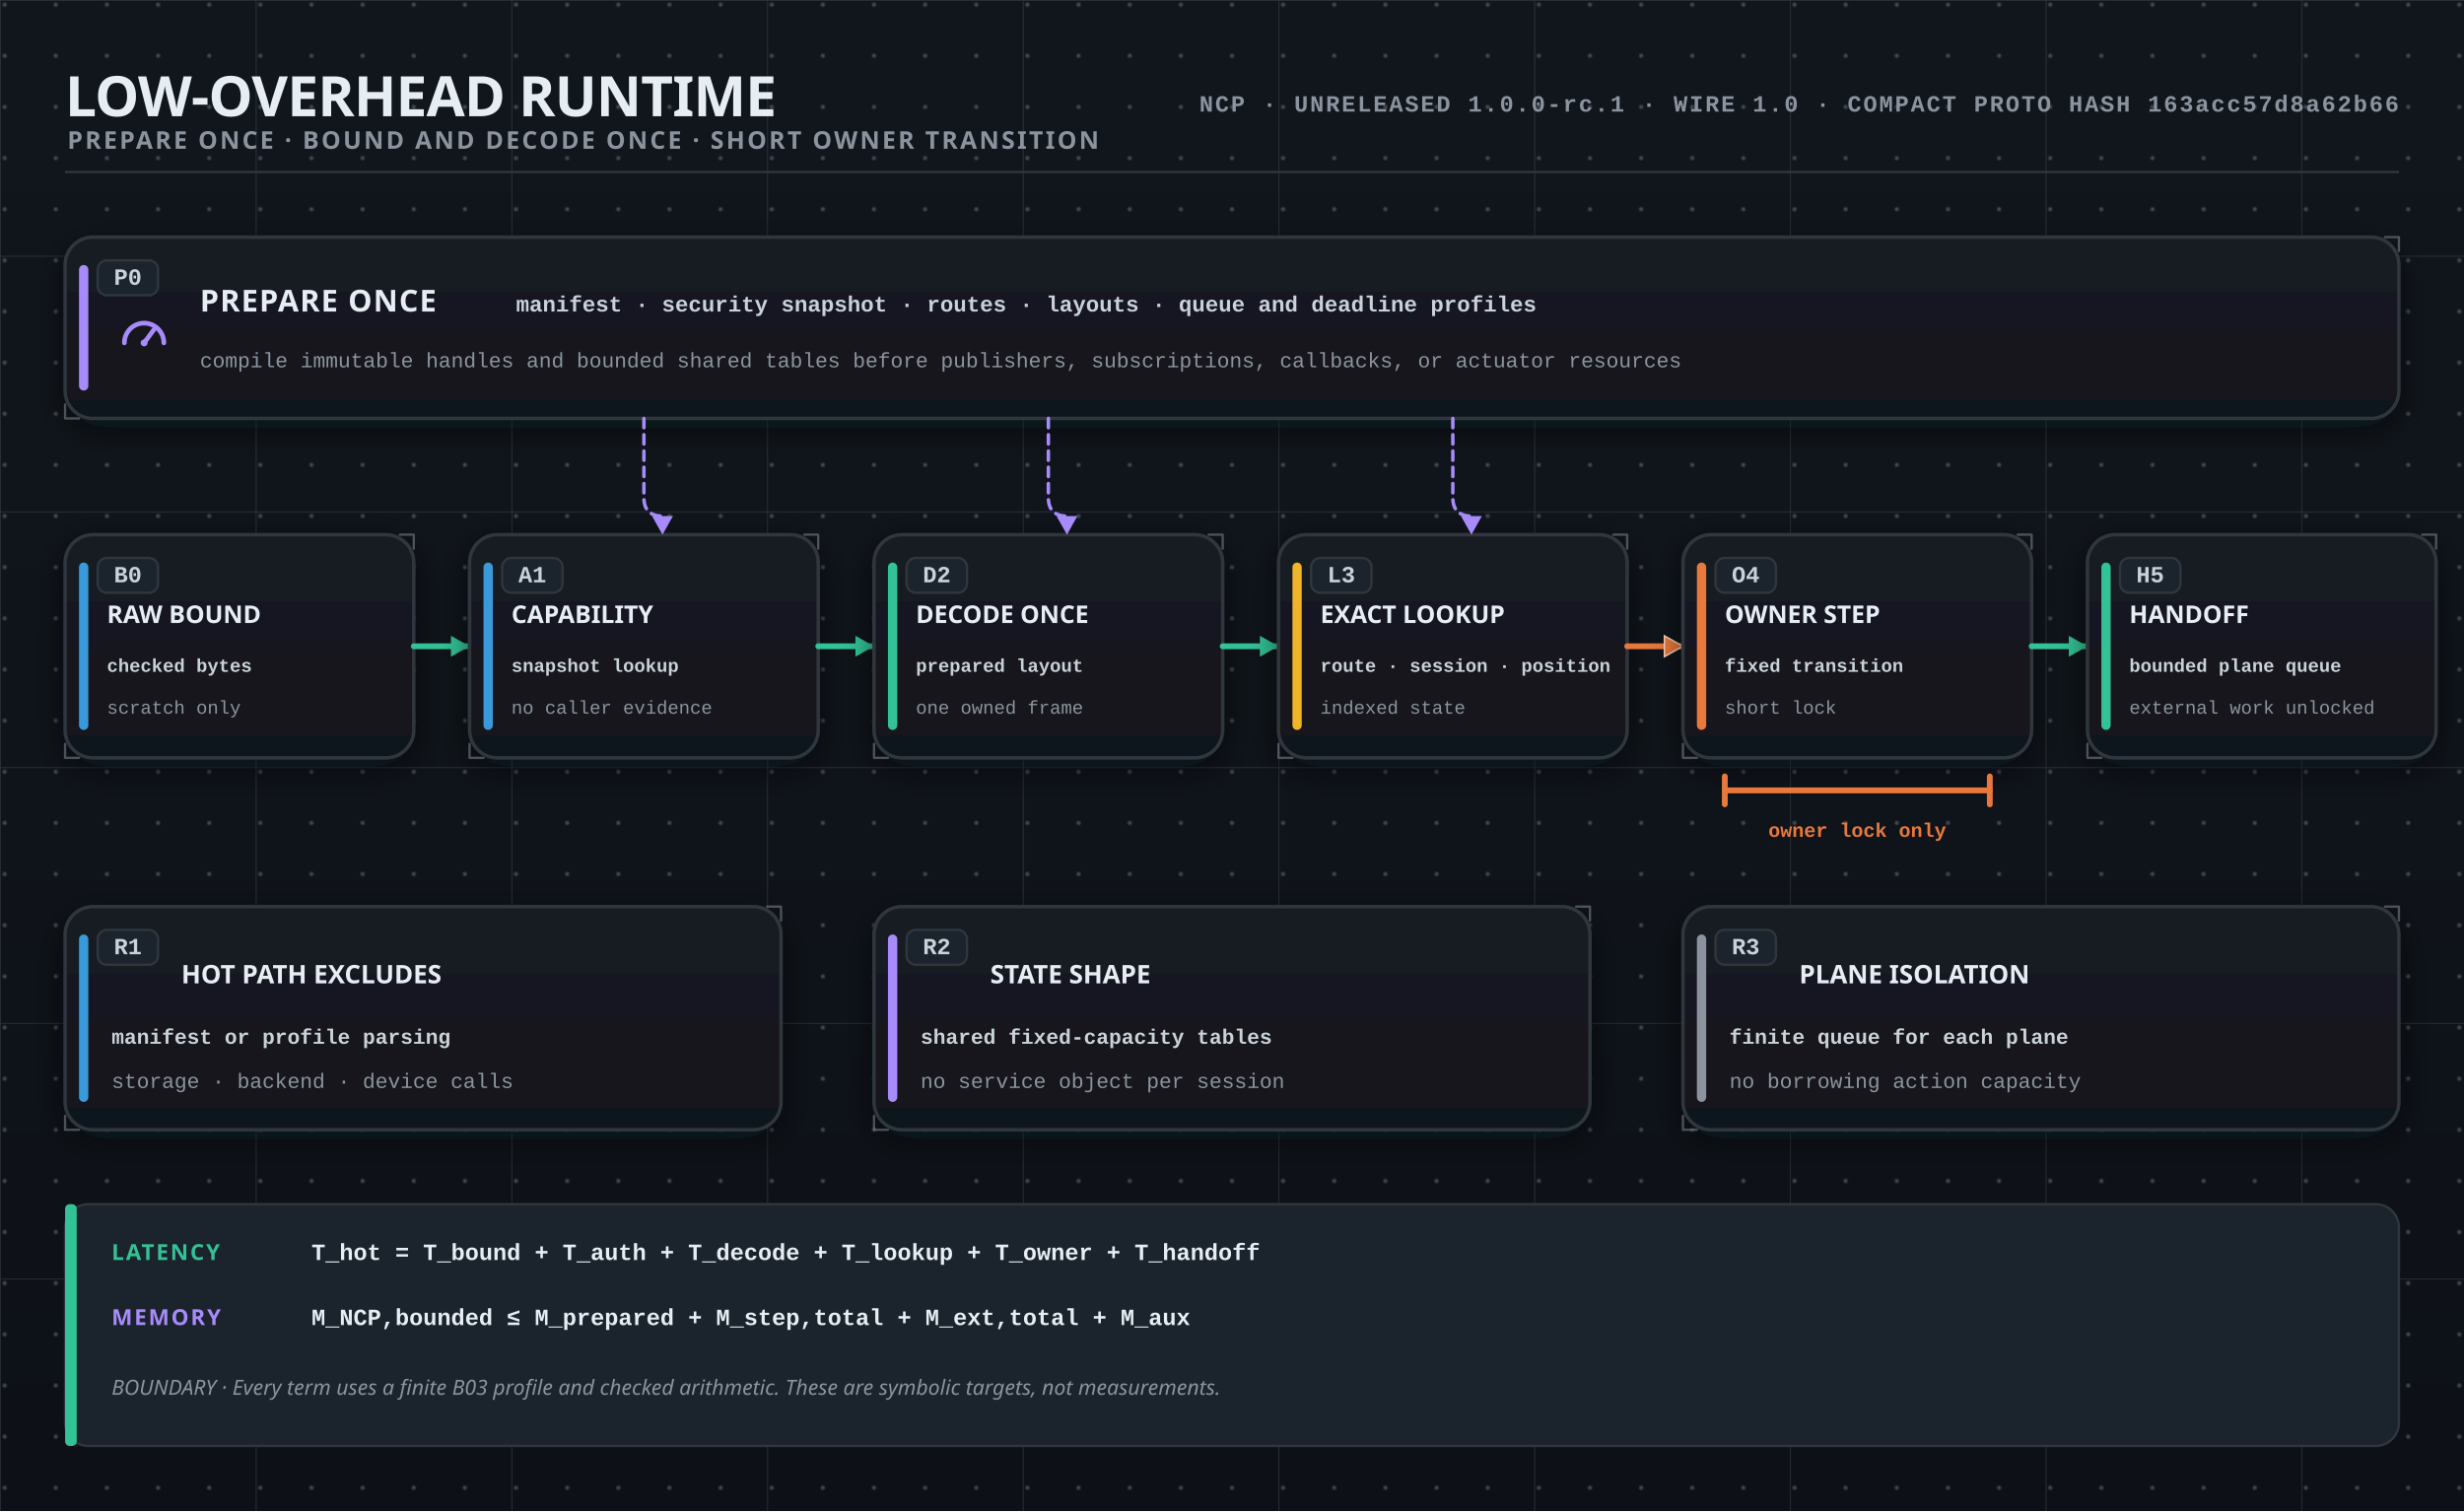
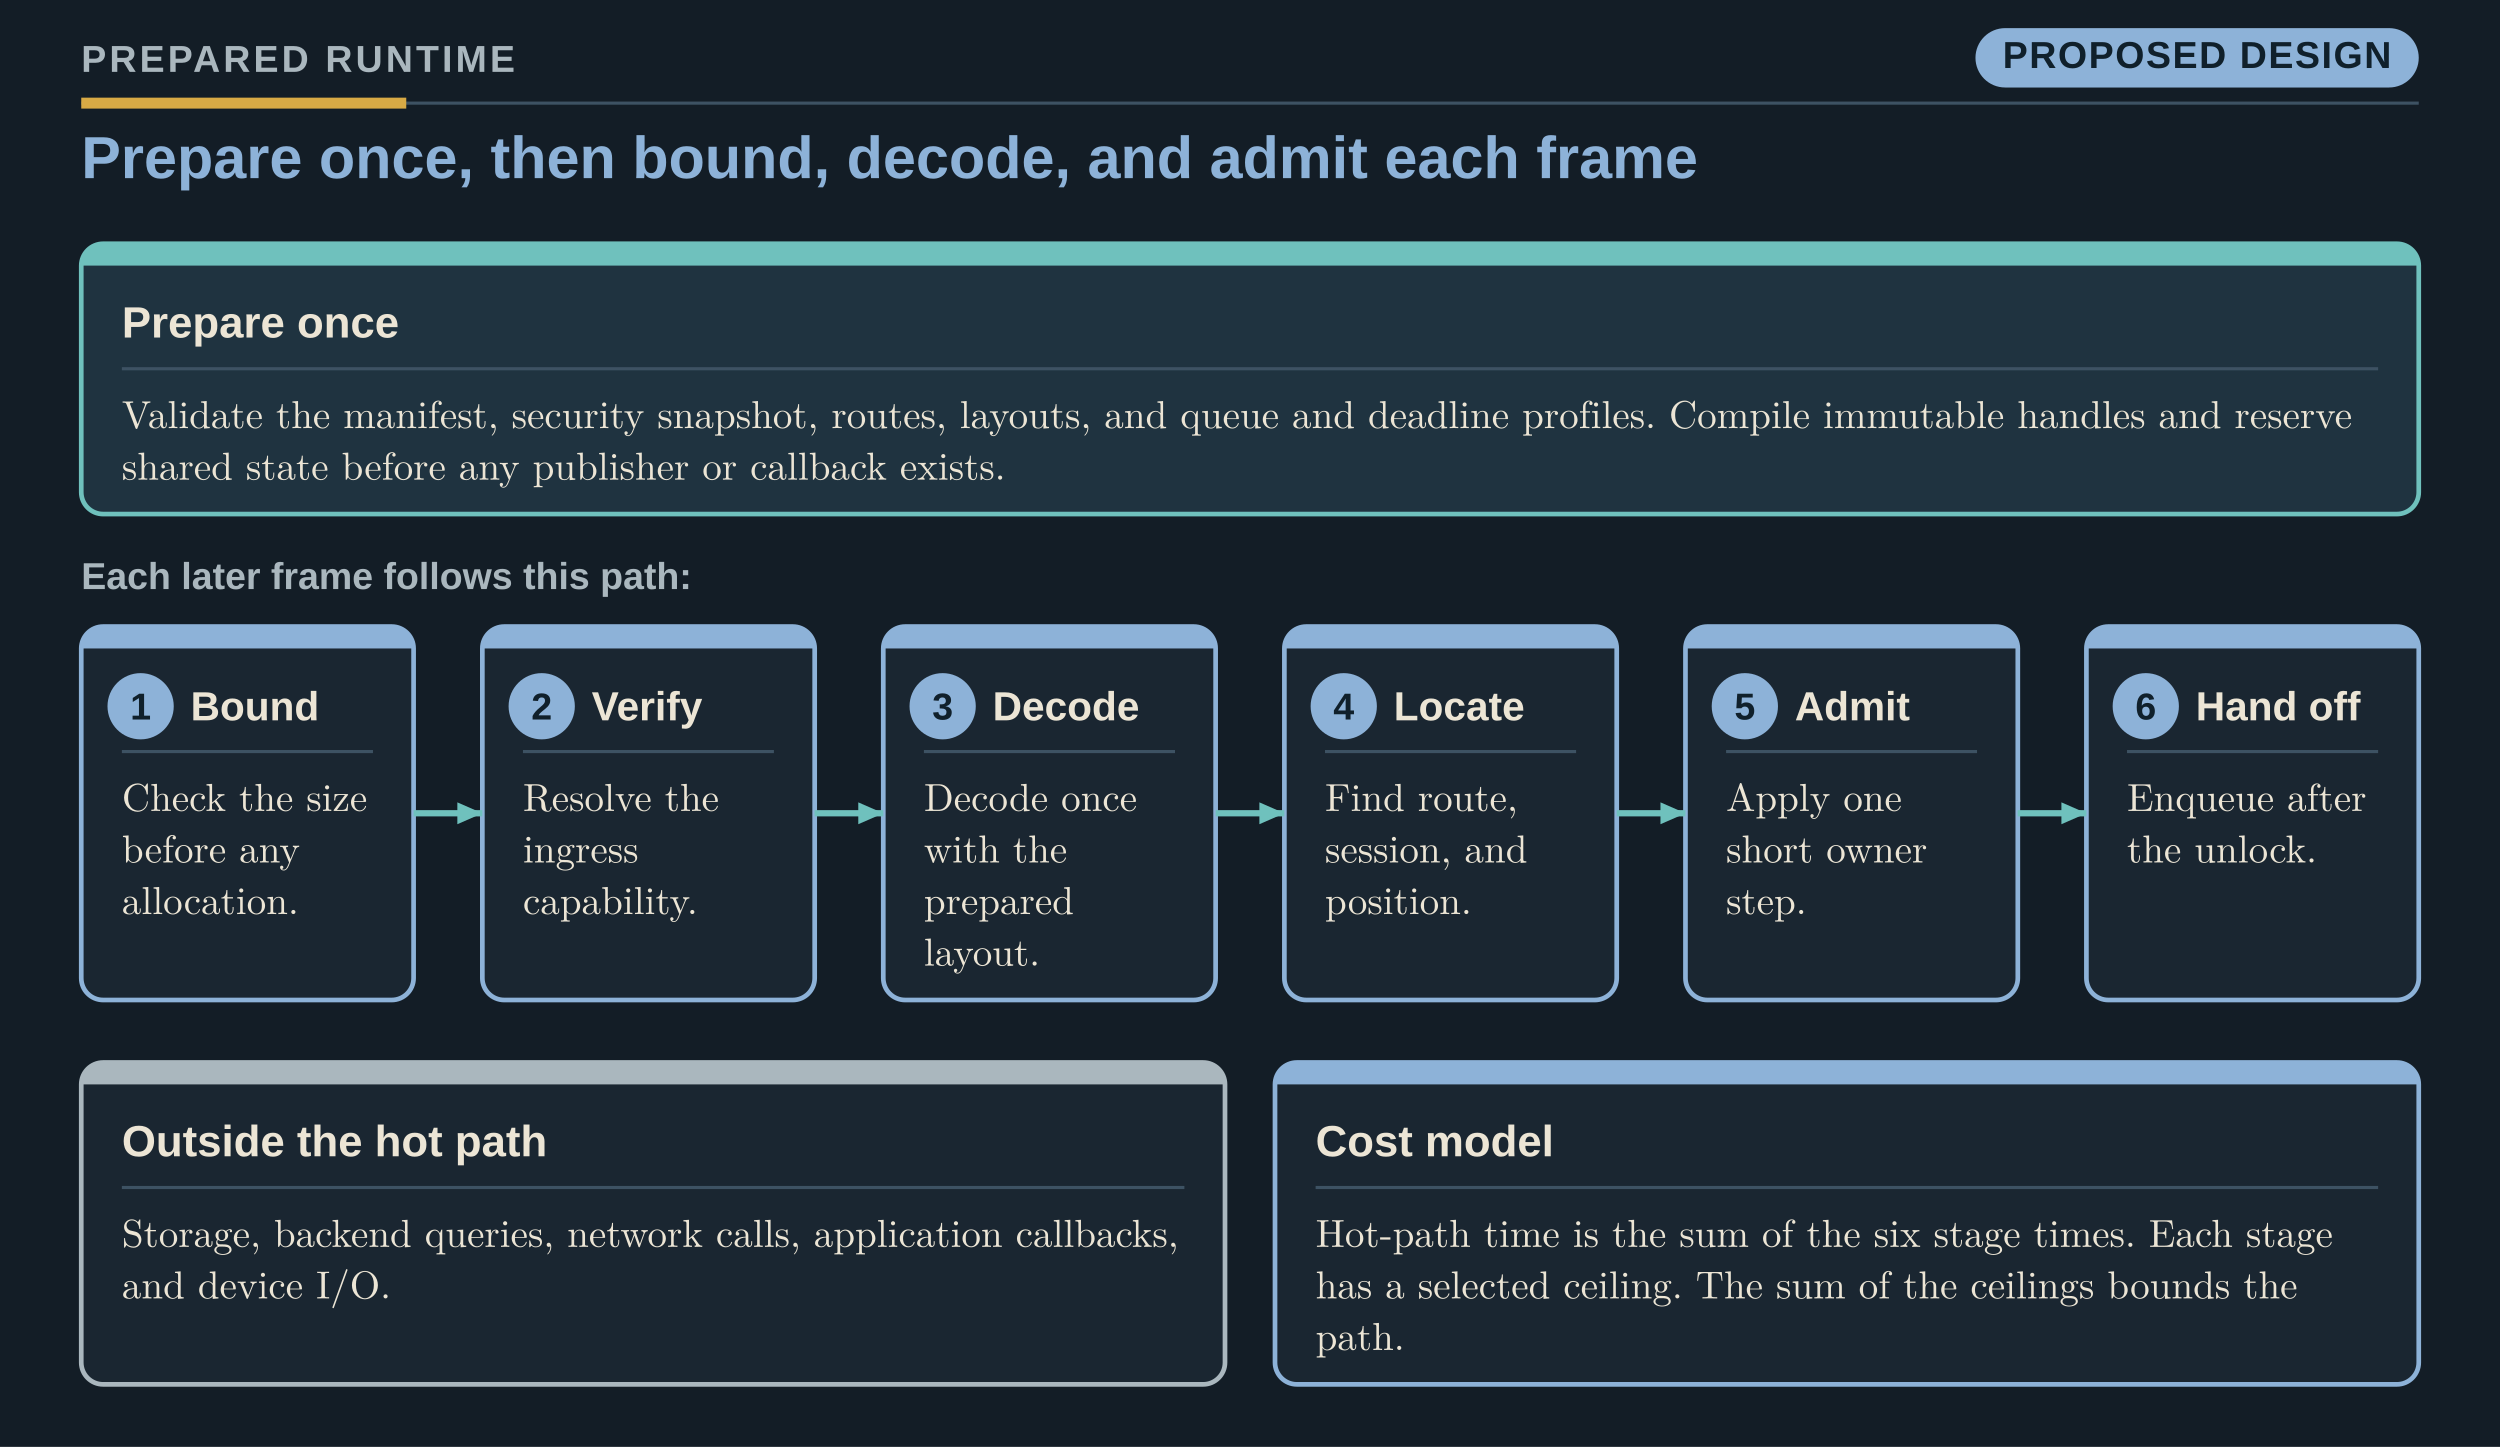
- <svg xmlns="http://www.w3.org/2000/svg" width="1060" height="650" viewBox="0 0 1060 650" font-family="-apple-system, BlinkMacSystemFont, 'Segoe UI', 'Noto Sans', Helvetica, Arial, sans-serif" role="img" aria-labelledby="ncp-runtime-title ncp-runtime-desc">
+ <svg xmlns="http://www.w3.org/2000/svg" xml:lang="en" width="1600" height="926" viewBox="0 0 1600 926" role="img" aria-labelledby="runtime-title runtime-desc">
  <defs>
-     <linearGradient id="pageBg" x1="0" y1="0" x2="0" y2="1">
-       <stop offset="0" stop-color="#11161d" />
-       <stop offset="1" stop-color="#0d1117" />
-     </linearGradient>
-     <linearGradient id="surface" x1="0" y1="0" x2="0" y2="1">
-       <stop offset="0" stop-color="#161b22" />
-       <stop offset="1" stop-color="#11161d" />
-     </linearGradient>
-     <linearGradient id="busAction" x1="0" y1="0" x2="1" y2="0">
-       <stop offset="0" stop-color="#e8783c" stop-opacity="0.85" />
-       <stop offset="0.5" stop-color="#ff8a4c" stop-opacity="1" />
-       <stop offset="1" stop-color="#e8783c" stop-opacity="0.85" />
-     </linearGradient>
-     <linearGradient id="contractHero" x1="0" y1="0" x2="1" y2="1">
-       <stop offset="0" stop-color="#a78bfa" />
-       <stop offset="1" stop-color="#8c72d9" />
-     </linearGradient>
-     <radialGradient id="gridDot" cx="0.5" cy="0.5" r="0.5">
-       <stop offset="0" stop-color="#8b949e" stop-opacity="0.5" />
-       <stop offset="1" stop-color="#8b949e" stop-opacity="0" />
-     </radialGradient>
-     <pattern id="grid" width="22" height="22" patternUnits="userSpaceOnUse">
-       <circle cx="2" cy="2" r="1.4" fill="url(#gridDot)" />
+     <style>.s{font-family:'Source Sans Pro', 'Source Sans 3', Arial, 'Liberation Sans', 'Helvetica Neue', Helvetica, sans-serif}.r{font-family:'Latin Modern Roman', 'LM Roman 10', 'Times New Roman', 'Liberation Serif', Times, serif}</style>
+     <marker id="runtime-arrow-turquoise" viewBox="0 0 16 14" refX="16" refY="7" markerWidth="16" markerHeight="14" markerUnits="userSpaceOnUse" orient="auto-start-reverse">
+       <path d="M0,0 L16,7 L0,14 z" fill="#6FC1BD" />
+     </marker>
+     <pattern id="runtime-hatch" width="12" height="12" patternUnits="userSpaceOnUse" patternTransform="rotate(40)">
+       <line x1="0" y1="0" x2="0" y2="12" stroke="#D8AA45" stroke-width="3" />
    </pattern>
-     <pattern id="gridMajor" width="110" height="110" patternUnits="userSpaceOnUse">
-       <path d="M110 0H0V110" fill="none" stroke="#8b949e" stroke-width="0.75" stroke-opacity="0.22" />
-     </pattern>
-     <filter id="soft" x="-40%" y="-40%" width="180%" height="180%" color-interpolation-filters="sRGB">
-       <feDropShadow dx="0" dy="4" stdDeviation="7" flood-color="#05070b" flood-opacity="0.6" />
-     </filter>
-     <filter id="halo" x="-60%" y="-60%" width="220%" height="220%" color-interpolation-filters="sRGB">
-       <feGaussianBlur stdDeviation="3" />
-     </filter>
-     <filter id="glow" x="-90%" y="-90%" width="280%" height="280%" color-interpolation-filters="sRGB">
-       <feGaussianBlur in="SourceGraphic" stdDeviation="3.4" result="b" />
-       <feFlood flood-color="#ff8a4c" flood-opacity="0.9" />
-       <feComposite in2="b" operator="in" result="g" />
-       <feMerge>
-         <feMergeNode in="g" />
-         <feMergeNode in="g" />
-         <feMergeNode in="SourceGraphic" />
-       </feMerge>
-     </filter>
-     <marker id="arrowAction" markerUnits="userSpaceOnUse" markerWidth="12" markerHeight="12" refX="9" refY="5.5" orient="auto">
-       <path d="M1,1 L9,5.5 L1,10 Z" fill="#e8783c" />
-     </marker>
-     <marker id="arrowControl" markerUnits="userSpaceOnUse" markerWidth="12" markerHeight="12" refX="9" refY="5.5" orient="auto">
-       <path d="M1,1 L9,5.5 L1,10 Z" fill="#3a9ad9" />
-     </marker>
-     <marker id="replyControl" markerUnits="userSpaceOnUse" markerWidth="12" markerHeight="12" refX="9" refY="5.5" orient="auto">
-       <path d="M2,1.5 L9,5.5 L2,9.5" fill="none" stroke="#3a9ad9" stroke-width="1.7" stroke-linecap="round" stroke-linejoin="round" />
-     </marker>
-     <marker id="arrowPercep" markerUnits="userSpaceOnUse" markerWidth="12" markerHeight="12" refX="9" refY="5.5" orient="auto">
-       <path d="M1,1 L9,5.5 L1,10 Z" fill="#56b4e9" />
-     </marker>
-     <marker id="tapObserve" markerUnits="userSpaceOnUse" markerWidth="10" markerHeight="10" refX="5" refY="5" orient="auto">
-       <circle cx="5" cy="5" r="3.2" fill="none" stroke="#8b949e" stroke-width="1.5" />
-     </marker>
-     <marker id="arrowContract" markerUnits="userSpaceOnUse" markerWidth="12" markerHeight="12" refX="9" refY="5.5" orient="auto">
-       <path d="M1,1 L9,5.5 L1,10 Z" fill="#a78bfa" />
-     </marker>
-     <marker id="submoduleArrow" markerUnits="userSpaceOnUse" markerWidth="12" markerHeight="12" refX="9" refY="5.5" orient="auto">
-       <path d="M2,1.5 L9,5.5 L2,9.5" fill="none" stroke="#8b949e" stroke-width="1.7" stroke-linecap="round" stroke-linejoin="round" />
-     </marker>
-     <marker id="arrowActive" markerUnits="userSpaceOnUse" markerWidth="12" markerHeight="12" refX="9" refY="5.5" orient="auto">
-       <path d="M1,1 L9,5.5 L1,10 Z" fill="#33c295" />
-     </marker>
-     <marker id="arrowEstop" markerUnits="userSpaceOnUse" markerWidth="12" markerHeight="12" refX="9" refY="5.5" orient="auto">
-       <path d="M1,1 L9,5.5 L1,10 Z" fill="#e8783c" stroke="#ffd9c2" stroke-width="0.6" />
-     </marker>
-     <marker id="arrowHold" markerUnits="userSpaceOnUse" markerWidth="12" markerHeight="12" refX="9" refY="5.5" orient="auto">
-       <path d="M1,1 L9,5.5 L1,10 Z" fill="#f0b429" />
-     </marker>
-     <marker id="arrowMut" markerUnits="userSpaceOnUse" markerWidth="12" markerHeight="12" refX="9" refY="5.5" orient="auto">
-       <path d="M1,1 L9,5.5 L1,10 Z" fill="#8b949e" />
-     </marker>
-     <marker id="arrowConfig" markerUnits="userSpaceOnUse" markerWidth="12" markerHeight="12" refX="9" refY="5.5" orient="auto">
-       <path d="M1,1 L9,5.5 L1,10 Z" fill="#e08cbf" />
-     </marker>
-     <filter id="glowContract" x="-90%" y="-90%" width="280%" height="280%" color-interpolation-filters="sRGB">
-       <feGaussianBlur in="SourceGraphic" stdDeviation="3.4" result="b" />
-       <feFlood flood-color="#a78bfa" flood-opacity="0.9" />
-       <feComposite in2="b" operator="in" result="g" />
-       <feMerge>
-         <feMergeNode in="g" />
-         <feMergeNode in="g" />
-         <feMergeNode in="SourceGraphic" />
-       </feMerge>
-     </filter>
-     <filter id="glowActive" x="-90%" y="-90%" width="280%" height="280%" color-interpolation-filters="sRGB">
-       <feGaussianBlur in="SourceGraphic" stdDeviation="3.4" result="b" />
-       <feFlood flood-color="#33c295" flood-opacity="0.9" />
-       <feComposite in2="b" operator="in" result="g" />
-       <feMerge>
-         <feMergeNode in="g" />
-         <feMergeNode in="g" />
-         <feMergeNode in="SourceGraphic" />
-       </feMerge>
-     </filter>
  </defs>
-   <rect x="0" y="0" width="1060" height="650" rx="0" fill="url(#pageBg)" />
-   <rect x="0" y="0" width="1060" height="650" rx="0" fill="url(#gridMajor)" />
-   <rect x="0" y="0" width="1060" height="650" rx="0" fill="url(#grid)" />
-   <text x="28" y="50" font-family="-apple-system, BlinkMacSystemFont, 'Segoe UI', 'Noto Sans', Helvetica, Arial, sans-serif" font-size="24" font-weight="800" font-style="normal" fill="#e6edf3" text-anchor="start" letter-spacing="-0.3" text-rendering="geometricPrecision">LOW-OVERHEAD RUNTIME</text>
-   <text x="29" y="64" font-family="-apple-system, BlinkMacSystemFont, 'Segoe UI', 'Noto Sans', Helvetica, Arial, sans-serif" font-size="10.5" font-weight="600" font-style="normal" fill="#8b949e" text-anchor="start" letter-spacing="1.0" text-rendering="geometricPrecision">PREPARE ONCE  ·  BOUND AND DECODE ONCE  ·  SHORT OWNER TRANSITION</text>
-   <line x1="28" y1="74" x2="1032" y2="74" stroke="#30363d" stroke-width="1" stroke-linecap="butt" />
-   <text x="1032" y="48" font-family="ui-monospace, SFMono-Regular, 'SF Mono', Menlo, Consolas, 'Liberation Mono', monospace" font-size="10" font-weight="600" font-style="normal" fill="#8b949e" text-anchor="end" letter-spacing="0.8" text-rendering="geometricPrecision">NCP · UNRELEASED 1.0.0-rc.1 · WIRE 1.0 · COMPACT PROTO HASH 163acc57d8a62b66</text>
-   <rect x="28" y="102" width="1004" height="78" rx="12" fill="url(#surface)" filter="url(#soft)" />
-   <rect x="28" y="102" width="1004" height="78" rx="12" fill="none" stroke="#30363d" stroke-width="1.5" />
-   <rect x="34" y="114" width="4" height="54" rx="2" fill="#a78bfa" />
-   <path d="M1026,102 L1032,102 L1032,108" fill="none" stroke="#8b949e" stroke-width="1" stroke-linecap="round" stroke-linejoin="round" stroke-opacity="0.5" />
-   <path d="M28,174 L28,180 L34,180" fill="none" stroke="#8b949e" stroke-width="1" stroke-linecap="round" stroke-linejoin="round" stroke-opacity="0.5" />
-   <rect x="42" y="112" width="26" height="15" rx="4" fill="#1b232c" stroke="#30363d" stroke-width="1" />
-   <text x="55" y="122.5" font-family="ui-monospace, SFMono-Regular, 'SF Mono', Menlo, Consolas, 'Liberation Mono', monospace" font-size="10" font-weight="700" font-style="normal" fill="#c9d1d9" text-anchor="middle" text-rendering="geometricPrecision">P0</text>
-   <g transform="translate(50,130) scale(1)" fill="none" stroke="#a78bfa" stroke-width="2" stroke-linecap="round" stroke-linejoin="round">
-     <path d="M3.5 17.5a8.5 8.5 0 0 1 17 0" />
-     <path d="M12 17.5 16.2 11.8" />
-     <circle cx="12" cy="17.5" r="1.5" fill="#a78bfa" stroke="none" />
-   </g>
-   <text x="86" y="134" font-family="-apple-system, BlinkMacSystemFont, 'Segoe UI', 'Noto Sans', Helvetica, Arial, sans-serif" font-size="13" font-weight="800" font-style="normal" fill="#e6edf3" text-anchor="start" letter-spacing="0.5" text-rendering="geometricPrecision">PREPARE ONCE</text>
-   <text x="222" y="134" font-family="ui-monospace, SFMono-Regular, 'SF Mono', Menlo, Consolas, 'Liberation Mono', monospace" font-size="9.5" font-weight="600" font-style="normal" fill="#c9d1d9" text-anchor="start" text-rendering="geometricPrecision">manifest · security snapshot · routes · layouts · queue and deadline profiles</text>
-   <text x="86" y="158" font-family="ui-monospace, SFMono-Regular, 'SF Mono', Menlo, Consolas, 'Liberation Mono', monospace" font-size="9" font-weight="500" font-style="normal" fill="#8b949e" text-anchor="start" text-rendering="geometricPrecision">compile immutable handles and bounded shared tables before publishers, subscriptions, callbacks, or actuator resources</text>
-   <rect x="28" y="230" width="150" height="96" rx="12" fill="url(#surface)" filter="url(#soft)" />
-   <rect x="28" y="230" width="150" height="96" rx="12" fill="none" stroke="#30363d" stroke-width="1.5" />
-   <rect x="34" y="242" width="4" height="72" rx="2" fill="#3a9ad9" />
-   <path d="M172,230 L178,230 L178,236" fill="none" stroke="#8b949e" stroke-width="1" stroke-linecap="round" stroke-linejoin="round" stroke-opacity="0.5" />
-   <path d="M28,320 L28,326 L34,326" fill="none" stroke="#8b949e" stroke-width="1" stroke-linecap="round" stroke-linejoin="round" stroke-opacity="0.5" />
-   <rect x="42" y="240" width="26" height="15" rx="4" fill="#1b232c" stroke="#30363d" stroke-width="1" />
-   <text x="55" y="250.5" font-family="ui-monospace, SFMono-Regular, 'SF Mono', Menlo, Consolas, 'Liberation Mono', monospace" font-size="10" font-weight="700" font-style="normal" fill="#c9d1d9" text-anchor="middle" text-rendering="geometricPrecision">B0</text>
-   <text x="46" y="268" font-family="-apple-system, BlinkMacSystemFont, 'Segoe UI', 'Noto Sans', Helvetica, Arial, sans-serif" font-size="10.5" font-weight="800" font-style="normal" fill="#e6edf3" text-anchor="start" text-rendering="geometricPrecision">RAW BOUND</text>
-   <text x="46" y="289" font-family="ui-monospace, SFMono-Regular, 'SF Mono', Menlo, Consolas, 'Liberation Mono', monospace" font-size="8" font-weight="600" font-style="normal" fill="#c9d1d9" text-anchor="start" text-rendering="geometricPrecision">checked bytes</text>
-   <text x="46" y="307" font-family="ui-monospace, SFMono-Regular, 'SF Mono', Menlo, Consolas, 'Liberation Mono', monospace" font-size="8" font-weight="500" font-style="normal" fill="#8b949e" text-anchor="start" text-rendering="geometricPrecision">scratch only</text>
-   <line x1="178" y1="278" x2="202" y2="278" stroke="#33c295" stroke-width="2.5" stroke-linecap="round" marker-end="url(#arrowActive)" />
-   <rect x="202" y="230" width="150" height="96" rx="12" fill="url(#surface)" filter="url(#soft)" />
-   <rect x="202" y="230" width="150" height="96" rx="12" fill="none" stroke="#30363d" stroke-width="1.5" />
-   <rect x="208" y="242" width="4" height="72" rx="2" fill="#3a9ad9" />
-   <path d="M346,230 L352,230 L352,236" fill="none" stroke="#8b949e" stroke-width="1" stroke-linecap="round" stroke-linejoin="round" stroke-opacity="0.5" />
-   <path d="M202,320 L202,326 L208,326" fill="none" stroke="#8b949e" stroke-width="1" stroke-linecap="round" stroke-linejoin="round" stroke-opacity="0.5" />
-   <rect x="216" y="240" width="26" height="15" rx="4" fill="#1b232c" stroke="#30363d" stroke-width="1" />
-   <text x="229" y="250.5" font-family="ui-monospace, SFMono-Regular, 'SF Mono', Menlo, Consolas, 'Liberation Mono', monospace" font-size="10" font-weight="700" font-style="normal" fill="#c9d1d9" text-anchor="middle" text-rendering="geometricPrecision">A1</text>
-   <text x="220" y="268" font-family="-apple-system, BlinkMacSystemFont, 'Segoe UI', 'Noto Sans', Helvetica, Arial, sans-serif" font-size="10.5" font-weight="800" font-style="normal" fill="#e6edf3" text-anchor="start" text-rendering="geometricPrecision">CAPABILITY</text>
-   <text x="220" y="289" font-family="ui-monospace, SFMono-Regular, 'SF Mono', Menlo, Consolas, 'Liberation Mono', monospace" font-size="8" font-weight="600" font-style="normal" fill="#c9d1d9" text-anchor="start" text-rendering="geometricPrecision">snapshot lookup</text>
-   <text x="220" y="307" font-family="ui-monospace, SFMono-Regular, 'SF Mono', Menlo, Consolas, 'Liberation Mono', monospace" font-size="8" font-weight="500" font-style="normal" fill="#8b949e" text-anchor="start" text-rendering="geometricPrecision">no caller evidence</text>
-   <line x1="352" y1="278" x2="376" y2="278" stroke="#33c295" stroke-width="2.5" stroke-linecap="round" marker-end="url(#arrowActive)" />
-   <rect x="376" y="230" width="150" height="96" rx="12" fill="url(#surface)" filter="url(#soft)" />
-   <rect x="376" y="230" width="150" height="96" rx="12" fill="none" stroke="#30363d" stroke-width="1.5" />
-   <rect x="382" y="242" width="4" height="72" rx="2" fill="#33c295" />
-   <path d="M520,230 L526,230 L526,236" fill="none" stroke="#8b949e" stroke-width="1" stroke-linecap="round" stroke-linejoin="round" stroke-opacity="0.5" />
-   <path d="M376,320 L376,326 L382,326" fill="none" stroke="#8b949e" stroke-width="1" stroke-linecap="round" stroke-linejoin="round" stroke-opacity="0.5" />
-   <rect x="390" y="240" width="26" height="15" rx="4" fill="#1b232c" stroke="#30363d" stroke-width="1" />
-   <text x="403" y="250.5" font-family="ui-monospace, SFMono-Regular, 'SF Mono', Menlo, Consolas, 'Liberation Mono', monospace" font-size="10" font-weight="700" font-style="normal" fill="#c9d1d9" text-anchor="middle" text-rendering="geometricPrecision">D2</text>
-   <text x="394" y="268" font-family="-apple-system, BlinkMacSystemFont, 'Segoe UI', 'Noto Sans', Helvetica, Arial, sans-serif" font-size="10.5" font-weight="800" font-style="normal" fill="#e6edf3" text-anchor="start" text-rendering="geometricPrecision">DECODE ONCE</text>
-   <text x="394" y="289" font-family="ui-monospace, SFMono-Regular, 'SF Mono', Menlo, Consolas, 'Liberation Mono', monospace" font-size="8" font-weight="600" font-style="normal" fill="#c9d1d9" text-anchor="start" text-rendering="geometricPrecision">prepared layout</text>
-   <text x="394" y="307" font-family="ui-monospace, SFMono-Regular, 'SF Mono', Menlo, Consolas, 'Liberation Mono', monospace" font-size="8" font-weight="500" font-style="normal" fill="#8b949e" text-anchor="start" text-rendering="geometricPrecision">one owned frame</text>
-   <line x1="526" y1="278" x2="550" y2="278" stroke="#33c295" stroke-width="2.5" stroke-linecap="round" marker-end="url(#arrowActive)" />
-   <rect x="550" y="230" width="150" height="96" rx="12" fill="url(#surface)" filter="url(#soft)" />
-   <rect x="550" y="230" width="150" height="96" rx="12" fill="none" stroke="#30363d" stroke-width="1.5" />
-   <rect x="556" y="242" width="4" height="72" rx="2" fill="#f0b429" />
-   <path d="M694,230 L700,230 L700,236" fill="none" stroke="#8b949e" stroke-width="1" stroke-linecap="round" stroke-linejoin="round" stroke-opacity="0.5" />
-   <path d="M550,320 L550,326 L556,326" fill="none" stroke="#8b949e" stroke-width="1" stroke-linecap="round" stroke-linejoin="round" stroke-opacity="0.5" />
-   <rect x="564" y="240" width="26" height="15" rx="4" fill="#1b232c" stroke="#30363d" stroke-width="1" />
-   <text x="577" y="250.5" font-family="ui-monospace, SFMono-Regular, 'SF Mono', Menlo, Consolas, 'Liberation Mono', monospace" font-size="10" font-weight="700" font-style="normal" fill="#c9d1d9" text-anchor="middle" text-rendering="geometricPrecision">L3</text>
-   <text x="568" y="268" font-family="-apple-system, BlinkMacSystemFont, 'Segoe UI', 'Noto Sans', Helvetica, Arial, sans-serif" font-size="10.5" font-weight="800" font-style="normal" fill="#e6edf3" text-anchor="start" text-rendering="geometricPrecision">EXACT LOOKUP</text>
-   <text x="568" y="289" font-family="ui-monospace, SFMono-Regular, 'SF Mono', Menlo, Consolas, 'Liberation Mono', monospace" font-size="8" font-weight="600" font-style="normal" fill="#c9d1d9" text-anchor="start" text-rendering="geometricPrecision">route · session · position</text>
-   <text x="568" y="307" font-family="ui-monospace, SFMono-Regular, 'SF Mono', Menlo, Consolas, 'Liberation Mono', monospace" font-size="8" font-weight="500" font-style="normal" fill="#8b949e" text-anchor="start" text-rendering="geometricPrecision">indexed state</text>
-   <line x1="700" y1="278" x2="724" y2="278" stroke="#e8783c" stroke-width="2.5" stroke-linecap="round" marker-end="url(#arrowEstop)" />
-   <rect x="724" y="230" width="150" height="96" rx="12" fill="url(#surface)" filter="url(#soft)" />
-   <rect x="724" y="230" width="150" height="96" rx="12" fill="none" stroke="#30363d" stroke-width="1.5" />
-   <rect x="730" y="242" width="4" height="72" rx="2" fill="#e8783c" />
-   <path d="M868,230 L874,230 L874,236" fill="none" stroke="#8b949e" stroke-width="1" stroke-linecap="round" stroke-linejoin="round" stroke-opacity="0.5" />
-   <path d="M724,320 L724,326 L730,326" fill="none" stroke="#8b949e" stroke-width="1" stroke-linecap="round" stroke-linejoin="round" stroke-opacity="0.5" />
-   <rect x="738" y="240" width="26" height="15" rx="4" fill="#1b232c" stroke="#30363d" stroke-width="1" />
-   <text x="751" y="250.5" font-family="ui-monospace, SFMono-Regular, 'SF Mono', Menlo, Consolas, 'Liberation Mono', monospace" font-size="10" font-weight="700" font-style="normal" fill="#c9d1d9" text-anchor="middle" text-rendering="geometricPrecision">O4</text>
-   <text x="742" y="268" font-family="-apple-system, BlinkMacSystemFont, 'Segoe UI', 'Noto Sans', Helvetica, Arial, sans-serif" font-size="10.5" font-weight="800" font-style="normal" fill="#e6edf3" text-anchor="start" text-rendering="geometricPrecision">OWNER STEP</text>
-   <text x="742" y="289" font-family="ui-monospace, SFMono-Regular, 'SF Mono', Menlo, Consolas, 'Liberation Mono', monospace" font-size="8" font-weight="600" font-style="normal" fill="#c9d1d9" text-anchor="start" text-rendering="geometricPrecision">fixed transition</text>
-   <text x="742" y="307" font-family="ui-monospace, SFMono-Regular, 'SF Mono', Menlo, Consolas, 'Liberation Mono', monospace" font-size="8" font-weight="500" font-style="normal" fill="#8b949e" text-anchor="start" text-rendering="geometricPrecision">short lock</text>
-   <line x1="874" y1="278" x2="898" y2="278" stroke="#33c295" stroke-width="2.5" stroke-linecap="round" marker-end="url(#arrowActive)" />
-   <rect x="898" y="230" width="150" height="96" rx="12" fill="url(#surface)" filter="url(#soft)" />
-   <rect x="898" y="230" width="150" height="96" rx="12" fill="none" stroke="#30363d" stroke-width="1.5" />
-   <rect x="904" y="242" width="4" height="72" rx="2" fill="#33c295" />
-   <path d="M1042,230 L1048,230 L1048,236" fill="none" stroke="#8b949e" stroke-width="1" stroke-linecap="round" stroke-linejoin="round" stroke-opacity="0.5" />
-   <path d="M898,320 L898,326 L904,326" fill="none" stroke="#8b949e" stroke-width="1" stroke-linecap="round" stroke-linejoin="round" stroke-opacity="0.5" />
-   <rect x="912" y="240" width="26" height="15" rx="4" fill="#1b232c" stroke="#30363d" stroke-width="1" />
-   <text x="925" y="250.5" font-family="ui-monospace, SFMono-Regular, 'SF Mono', Menlo, Consolas, 'Liberation Mono', monospace" font-size="10" font-weight="700" font-style="normal" fill="#c9d1d9" text-anchor="middle" text-rendering="geometricPrecision">H5</text>
-   <text x="916" y="268" font-family="-apple-system, BlinkMacSystemFont, 'Segoe UI', 'Noto Sans', Helvetica, Arial, sans-serif" font-size="10.5" font-weight="800" font-style="normal" fill="#e6edf3" text-anchor="start" text-rendering="geometricPrecision">HANDOFF</text>
-   <text x="916" y="289" font-family="ui-monospace, SFMono-Regular, 'SF Mono', Menlo, Consolas, 'Liberation Mono', monospace" font-size="8" font-weight="600" font-style="normal" fill="#c9d1d9" text-anchor="start" text-rendering="geometricPrecision">bounded plane queue</text>
-   <text x="916" y="307" font-family="ui-monospace, SFMono-Regular, 'SF Mono', Menlo, Consolas, 'Liberation Mono', monospace" font-size="8" font-weight="500" font-style="normal" fill="#8b949e" text-anchor="start" text-rendering="geometricPrecision">external work unlocked</text>
-   <path d="M277,180 L277,214 Q277,222 285,222 L285,230" fill="none" stroke="#a78bfa" stroke-width="1.5" stroke-linecap="round" stroke-linejoin="round" stroke-dasharray="4 3" marker-end="url(#arrowContract)" />
-   <path d="M451,180 L451,214 Q451,222 459,222 L459,230" fill="none" stroke="#a78bfa" stroke-width="1.5" stroke-linecap="round" stroke-linejoin="round" stroke-dasharray="4 3" marker-end="url(#arrowContract)" />
-   <path d="M625,180 L625,214 Q625,222 633,222 L633,230" fill="none" stroke="#a78bfa" stroke-width="1.5" stroke-linecap="round" stroke-linejoin="round" stroke-dasharray="4 3" marker-end="url(#arrowContract)" />
-   <line x1="742" y1="340" x2="856" y2="340" stroke="#e8783c" stroke-width="2.5" stroke-linecap="round" />
-   <line x1="742" y1="334" x2="742" y2="346" stroke="#e8783c" stroke-width="2.5" stroke-linecap="round" />
-   <line x1="856" y1="334" x2="856" y2="346" stroke="#e8783c" stroke-width="2.5" stroke-linecap="round" />
-   <text x="799" y="360" font-family="ui-monospace, SFMono-Regular, 'SF Mono', Menlo, Consolas, 'Liberation Mono', monospace" font-size="8.5" font-weight="700" font-style="normal" fill="#e8783c" text-anchor="middle" text-rendering="geometricPrecision">owner lock only</text>
-   <rect x="28" y="390" width="308" height="96" rx="12" fill="url(#surface)" filter="url(#soft)" />
-   <rect x="28" y="390" width="308" height="96" rx="12" fill="none" stroke="#30363d" stroke-width="1.5" />
-   <rect x="34" y="402" width="4" height="72" rx="2" fill="#3a9ad9" />
-   <path d="M330,390 L336,390 L336,396" fill="none" stroke="#8b949e" stroke-width="1" stroke-linecap="round" stroke-linejoin="round" stroke-opacity="0.5" />
-   <path d="M28,480 L28,486 L34,486" fill="none" stroke="#8b949e" stroke-width="1" stroke-linecap="round" stroke-linejoin="round" stroke-opacity="0.5" />
-   <rect x="42" y="400" width="26" height="15" rx="4" fill="#1b232c" stroke="#30363d" stroke-width="1" />
-   <text x="55" y="410.5" font-family="ui-monospace, SFMono-Regular, 'SF Mono', Menlo, Consolas, 'Liberation Mono', monospace" font-size="10" font-weight="700" font-style="normal" fill="#c9d1d9" text-anchor="middle" text-rendering="geometricPrecision">R1</text>
-   <text x="78" y="423" font-family="-apple-system, BlinkMacSystemFont, 'Segoe UI', 'Noto Sans', Helvetica, Arial, sans-serif" font-size="11" font-weight="800" font-style="normal" fill="#e6edf3" text-anchor="start" text-rendering="geometricPrecision">HOT PATH EXCLUDES</text>
-   <text x="48" y="449" font-family="ui-monospace, SFMono-Regular, 'SF Mono', Menlo, Consolas, 'Liberation Mono', monospace" font-size="9" font-weight="600" font-style="normal" fill="#c9d1d9" text-anchor="start" text-rendering="geometricPrecision">manifest or profile parsing</text>
-   <text x="48" y="468" font-family="ui-monospace, SFMono-Regular, 'SF Mono', Menlo, Consolas, 'Liberation Mono', monospace" font-size="9" font-weight="500" font-style="normal" fill="#8b949e" text-anchor="start" text-rendering="geometricPrecision">storage · backend · device calls</text>
-   <rect x="376" y="390" width="308" height="96" rx="12" fill="url(#surface)" filter="url(#soft)" />
-   <rect x="376" y="390" width="308" height="96" rx="12" fill="none" stroke="#30363d" stroke-width="1.5" />
-   <rect x="382" y="402" width="4" height="72" rx="2" fill="#a78bfa" />
-   <path d="M678,390 L684,390 L684,396" fill="none" stroke="#8b949e" stroke-width="1" stroke-linecap="round" stroke-linejoin="round" stroke-opacity="0.5" />
-   <path d="M376,480 L376,486 L382,486" fill="none" stroke="#8b949e" stroke-width="1" stroke-linecap="round" stroke-linejoin="round" stroke-opacity="0.5" />
-   <rect x="390" y="400" width="26" height="15" rx="4" fill="#1b232c" stroke="#30363d" stroke-width="1" />
-   <text x="403" y="410.5" font-family="ui-monospace, SFMono-Regular, 'SF Mono', Menlo, Consolas, 'Liberation Mono', monospace" font-size="10" font-weight="700" font-style="normal" fill="#c9d1d9" text-anchor="middle" text-rendering="geometricPrecision">R2</text>
-   <text x="426" y="423" font-family="-apple-system, BlinkMacSystemFont, 'Segoe UI', 'Noto Sans', Helvetica, Arial, sans-serif" font-size="11" font-weight="800" font-style="normal" fill="#e6edf3" text-anchor="start" text-rendering="geometricPrecision">STATE SHAPE</text>
-   <text x="396" y="449" font-family="ui-monospace, SFMono-Regular, 'SF Mono', Menlo, Consolas, 'Liberation Mono', monospace" font-size="9" font-weight="600" font-style="normal" fill="#c9d1d9" text-anchor="start" text-rendering="geometricPrecision">shared fixed-capacity tables</text>
-   <text x="396" y="468" font-family="ui-monospace, SFMono-Regular, 'SF Mono', Menlo, Consolas, 'Liberation Mono', monospace" font-size="9" font-weight="500" font-style="normal" fill="#8b949e" text-anchor="start" text-rendering="geometricPrecision">no service object per session</text>
-   <rect x="724" y="390" width="308" height="96" rx="12" fill="url(#surface)" filter="url(#soft)" />
-   <rect x="724" y="390" width="308" height="96" rx="12" fill="none" stroke="#30363d" stroke-width="1.5" />
-   <rect x="730" y="402" width="4" height="72" rx="2" fill="#8b949e" />
-   <path d="M1026,390 L1032,390 L1032,396" fill="none" stroke="#8b949e" stroke-width="1" stroke-linecap="round" stroke-linejoin="round" stroke-opacity="0.5" />
-   <path d="M724,480 L724,486 L730,486" fill="none" stroke="#8b949e" stroke-width="1" stroke-linecap="round" stroke-linejoin="round" stroke-opacity="0.5" />
-   <rect x="738" y="400" width="26" height="15" rx="4" fill="#1b232c" stroke="#30363d" stroke-width="1" />
-   <text x="751" y="410.5" font-family="ui-monospace, SFMono-Regular, 'SF Mono', Menlo, Consolas, 'Liberation Mono', monospace" font-size="10" font-weight="700" font-style="normal" fill="#c9d1d9" text-anchor="middle" text-rendering="geometricPrecision">R3</text>
-   <text x="774" y="423" font-family="-apple-system, BlinkMacSystemFont, 'Segoe UI', 'Noto Sans', Helvetica, Arial, sans-serif" font-size="11" font-weight="800" font-style="normal" fill="#e6edf3" text-anchor="start" text-rendering="geometricPrecision">PLANE ISOLATION</text>
-   <text x="744" y="449" font-family="ui-monospace, SFMono-Regular, 'SF Mono', Menlo, Consolas, 'Liberation Mono', monospace" font-size="9" font-weight="600" font-style="normal" fill="#c9d1d9" text-anchor="start" text-rendering="geometricPrecision">finite queue for each plane</text>
-   <text x="744" y="468" font-family="ui-monospace, SFMono-Regular, 'SF Mono', Menlo, Consolas, 'Liberation Mono', monospace" font-size="9" font-weight="500" font-style="normal" fill="#8b949e" text-anchor="start" text-rendering="geometricPrecision">no borrowing action capacity</text>
-   <rect x="28" y="518" width="1004" height="104" rx="10" fill="#1b232c" stroke="#30363d" stroke-width="1" />
-   <rect x="28" y="518" width="5" height="104" rx="2" fill="#33c295" />
-   <text x="48" y="542" font-family="-apple-system, BlinkMacSystemFont, 'Segoe UI', 'Noto Sans', Helvetica, Arial, sans-serif" font-size="9.5" font-weight="800" font-style="normal" fill="#33c295" text-anchor="start" letter-spacing="0.8" text-rendering="geometricPrecision">LATENCY</text>
-   <text x="134" y="542" font-family="ui-monospace, SFMono-Regular, 'SF Mono', Menlo, Consolas, 'Liberation Mono', monospace" font-size="10" font-weight="700" font-style="normal" fill="#e6edf3" text-anchor="start" text-rendering="geometricPrecision">T_hot = T_bound + T_auth + T_decode + T_lookup + T_owner + T_handoff</text>
-   <text x="48" y="570" font-family="-apple-system, BlinkMacSystemFont, 'Segoe UI', 'Noto Sans', Helvetica, Arial, sans-serif" font-size="9.5" font-weight="800" font-style="normal" fill="#a78bfa" text-anchor="start" letter-spacing="0.8" text-rendering="geometricPrecision">MEMORY</text>
-   <text x="134" y="570" font-family="ui-monospace, SFMono-Regular, 'SF Mono', Menlo, Consolas, 'Liberation Mono', monospace" font-size="10" font-weight="700" font-style="normal" fill="#e6edf3" text-anchor="start" text-rendering="geometricPrecision">M_NCP,bounded ≤ M_prepared + M_step,total + M_ext,total + M_aux</text>
-   <text x="48" y="600" font-family="-apple-system, BlinkMacSystemFont, 'Segoe UI', 'Noto Sans', Helvetica, Arial, sans-serif" font-size="9.0" font-weight="500" font-style="italic" fill="#8b949e" text-anchor="start" text-rendering="geometricPrecision">BOUNDARY · Every term uses a finite B03 profile and checked arithmetic. These are symbolic targets, not measurements.</text>
+   <rect width="1600" height="926" fill="#131D26" />
+   <rect x="1264.3" y="18" width="283.7" height="38" rx="19" fill="#8DB2D8" />
+   <path d="M52 66 L1548 66" stroke="#3D5263" stroke-width="2" fill="none" stroke-linecap="butt" />
+   <path d="M52 66 L260 66" stroke="#D8AA45" stroke-width="7" fill="none" stroke-linecap="butt" />
+   <rect x="52" y="156" width="1496" height="173" rx="14" fill="#1F3340" stroke="#6FC1BD" stroke-width="3" />
+   <path d="M52 170 L52 170 Q52 156 66 156 L1534 156 Q1548 156 1548 170 L1548 170 Z" fill="#6FC1BD" />
+   <path d="M78 236 L1522 236" stroke="#3D5263" stroke-width="2" fill="none" stroke-linecap="butt" />
+   <rect x="52" y="401" width="212.7" height="239" rx="14" fill="#1A2631" stroke="#8DB2D8" stroke-width="3" />
+   <path d="M52 415 L52 415 Q52 401 66 401 L250.7 401 Q264.7 401 264.7 415 L264.7 415 Z" fill="#8DB2D8" />
+   <circle cx="90" cy="452" r="21.2" fill="#8DB2D8" />
+   <path d="M78 481 L238.7 481" stroke="#3D5263" stroke-width="2" fill="none" stroke-linecap="butt" />
+   <rect x="308.7" y="401" width="212.7" height="239" rx="14" fill="#1A2631" stroke="#8DB2D8" stroke-width="3" />
+   <path d="M308.7 415 L308.7 415 Q308.7 401 322.7 401 L507.3 401 Q521.3 401 521.3 415 L521.3 415 Z" fill="#8DB2D8" />
+   <circle cx="346.7" cy="452" r="21.2" fill="#8DB2D8" />
+   <path d="M334.7 481 L495.3 481" stroke="#3D5263" stroke-width="2" fill="none" stroke-linecap="butt" />
+   <rect x="565.3" y="401" width="212.7" height="239" rx="14" fill="#1A2631" stroke="#8DB2D8" stroke-width="3" />
+   <path d="M565.3 415 L565.3 415 Q565.3 401 579.3 401 L764 401 Q778 401 778 415 L778 415 Z" fill="#8DB2D8" />
+   <circle cx="603.3" cy="452" r="21.2" fill="#8DB2D8" />
+   <path d="M591.3 481 L752 481" stroke="#3D5263" stroke-width="2" fill="none" stroke-linecap="butt" />
+   <rect x="822" y="401" width="212.7" height="239" rx="14" fill="#1A2631" stroke="#8DB2D8" stroke-width="3" />
+   <path d="M822 415 L822 415 Q822 401 836 401 L1020.7 401 Q1034.7 401 1034.7 415 L1034.7 415 Z" fill="#8DB2D8" />
+   <circle cx="860" cy="452" r="21.2" fill="#8DB2D8" />
+   <path d="M848 481 L1008.7 481" stroke="#3D5263" stroke-width="2" fill="none" stroke-linecap="butt" />
+   <rect x="1078.7" y="401" width="212.7" height="239" rx="14" fill="#1A2631" stroke="#8DB2D8" stroke-width="3" />
+   <path d="M1078.7 415 L1078.7 415 Q1078.7 401 1092.7 401 L1277.3 401 Q1291.3 401 1291.3 415 L1291.3 415 Z" fill="#8DB2D8" />
+   <circle cx="1116.7" cy="452" r="21.2" fill="#8DB2D8" />
+   <path d="M1104.7 481 L1265.3 481" stroke="#3D5263" stroke-width="2" fill="none" stroke-linecap="butt" />
+   <rect x="1335.3" y="401" width="212.7" height="239" rx="14" fill="#1A2631" stroke="#8DB2D8" stroke-width="3" />
+   <path d="M1335.3 415 L1335.3 415 Q1335.3 401 1349.3 401 L1534 401 Q1548 401 1548 415 L1548 415 Z" fill="#8DB2D8" />
+   <circle cx="1373.3" cy="452" r="21.2" fill="#8DB2D8" />
+   <path d="M1361.3 481 L1522 481" stroke="#3D5263" stroke-width="2" fill="none" stroke-linecap="butt" />
+   <rect x="52" y="680" width="732" height="206" rx="14" fill="#1A2631" stroke="#AAB7BE" stroke-width="3" />
+   <path d="M52 694 L52 694 Q52 680 66 680 L770 680 Q784 680 784 694 L784 694 Z" fill="#AAB7BE" />
+   <path d="M78 760 L758 760" stroke="#3D5263" stroke-width="2" fill="none" stroke-linecap="butt" />
+   <rect x="816" y="680" width="732" height="206" rx="14" fill="#1A2631" stroke="#8DB2D8" stroke-width="3" />
+   <path d="M816 694 L816 694 Q816 680 830 680 L1534 680 Q1548 680 1548 694 L1548 694 Z" fill="#8DB2D8" />
+   <path d="M842 760 L1522 760" stroke="#3D5263" stroke-width="2" fill="none" stroke-linecap="butt" />
+   <path d="M264.7 520.5 L308.7 520.5" fill="none" stroke="#6FC1BD" stroke-width="4" stroke-linejoin="round" marker-end="url(#runtime-arrow-turquoise)" />
+   <path d="M521.3 520.5 L565.3 520.5" fill="none" stroke="#6FC1BD" stroke-width="4" stroke-linejoin="round" marker-end="url(#runtime-arrow-turquoise)" />
+   <path d="M778 520.5 L822 520.5" fill="none" stroke="#6FC1BD" stroke-width="4" stroke-linejoin="round" marker-end="url(#runtime-arrow-turquoise)" />
+   <path d="M1034.7 520.5 L1078.7 520.5" fill="none" stroke="#6FC1BD" stroke-width="4" stroke-linejoin="round" marker-end="url(#runtime-arrow-turquoise)" />
+   <path d="M1291.3 520.5 L1335.3 520.5" fill="none" stroke="#6FC1BD" stroke-width="4" stroke-linejoin="round" marker-end="url(#runtime-arrow-turquoise)" />
+   <text x="1406.1" y="43.5" class="s" font-size="24" fill="#10202B" font-weight="700" letter-spacing="1" text-anchor="middle">PROPOSED DESIGN</text>
+   <text x="52" y="46" class="s" font-size="24" fill="#AAB7BE" font-weight="700" letter-spacing="2">PREPARED RUNTIME</text>
+   <text x="52" y="114" class="s" font-size="38" fill="#8DB2D8" font-weight="700">Prepare once, then bound, decode, and admit each frame</text>
+   <text x="78" y="216" class="s" font-size="28" fill="#ECE5D5" font-weight="700">Prepare once</text>
+   <text x="78" y="274" class="r" font-size="25" fill="#ECE5D5">Validate the manifest, security snapshot, routes, layouts, and queue and deadline profiles. Compile immutable handles and reserve</text>
+   <text x="78" y="307" class="r" font-size="25" fill="#ECE5D5">shared state before any publisher or callback exists.</text>
+   <text x="52" y="377" class="s" font-size="24" fill="#AAB7BE" font-weight="600">Each later frame follows this path:</text>
+   <text x="90" y="460.5" class="s" font-size="24" fill="#10202B" font-weight="700" letter-spacing="1" text-anchor="middle">1</text>
+   <text x="122" y="461" class="s" font-size="26" fill="#ECE5D5" font-weight="700">Bound</text>
+   <text x="78" y="519" class="r" font-size="25" fill="#ECE5D5">Check the size</text>
+   <text x="78" y="552" class="r" font-size="25" fill="#ECE5D5">before any</text>
+   <text x="78" y="585" class="r" font-size="25" fill="#ECE5D5">allocation.</text>
+   <text x="346.7" y="460.5" class="s" font-size="24" fill="#10202B" font-weight="700" letter-spacing="1" text-anchor="middle">2</text>
+   <text x="378.7" y="461" class="s" font-size="26" fill="#ECE5D5" font-weight="700">Verify</text>
+   <text x="334.7" y="519" class="r" font-size="25" fill="#ECE5D5">Resolve the</text>
+   <text x="334.7" y="552" class="r" font-size="25" fill="#ECE5D5">ingress</text>
+   <text x="334.7" y="585" class="r" font-size="25" fill="#ECE5D5">capability.</text>
+   <text x="603.3" y="460.5" class="s" font-size="24" fill="#10202B" font-weight="700" letter-spacing="1" text-anchor="middle">3</text>
+   <text x="635.3" y="461" class="s" font-size="26" fill="#ECE5D5" font-weight="700">Decode</text>
+   <text x="591.3" y="519" class="r" font-size="25" fill="#ECE5D5">Decode once</text>
+   <text x="591.3" y="552" class="r" font-size="25" fill="#ECE5D5">with the</text>
+   <text x="591.3" y="585" class="r" font-size="25" fill="#ECE5D5">prepared</text>
+   <text x="591.3" y="618" class="r" font-size="25" fill="#ECE5D5">layout.</text>
+   <text x="860" y="460.5" class="s" font-size="24" fill="#10202B" font-weight="700" letter-spacing="1" text-anchor="middle">4</text>
+   <text x="892" y="461" class="s" font-size="26" fill="#ECE5D5" font-weight="700">Locate</text>
+   <text x="848" y="519" class="r" font-size="25" fill="#ECE5D5">Find route,</text>
+   <text x="848" y="552" class="r" font-size="25" fill="#ECE5D5">session, and</text>
+   <text x="848" y="585" class="r" font-size="25" fill="#ECE5D5">position.</text>
+   <text x="1116.7" y="460.5" class="s" font-size="24" fill="#10202B" font-weight="700" letter-spacing="1" text-anchor="middle">5</text>
+   <text x="1148.7" y="461" class="s" font-size="26" fill="#ECE5D5" font-weight="700">Admit</text>
+   <text x="1104.7" y="519" class="r" font-size="25" fill="#ECE5D5">Apply one</text>
+   <text x="1104.7" y="552" class="r" font-size="25" fill="#ECE5D5">short owner</text>
+   <text x="1104.7" y="585" class="r" font-size="25" fill="#ECE5D5">step.</text>
+   <text x="1373.3" y="460.5" class="s" font-size="24" fill="#10202B" font-weight="700" letter-spacing="1" text-anchor="middle">6</text>
+   <text x="1405.3" y="461" class="s" font-size="26" fill="#ECE5D5" font-weight="700">Hand off</text>
+   <text x="1361.3" y="519" class="r" font-size="25" fill="#ECE5D5">Enqueue after</text>
+   <text x="1361.3" y="552" class="r" font-size="25" fill="#ECE5D5">the unlock.</text>
+   <text x="78" y="740" class="s" font-size="28" fill="#ECE5D5" font-weight="700">Outside the hot path</text>
+   <text x="78" y="798" class="r" font-size="25" fill="#ECE5D5">Storage, backend queries, network calls, application callbacks,</text>
+   <text x="78" y="831" class="r" font-size="25" fill="#ECE5D5">and device I/O.</text>
+   <text x="842" y="740" class="s" font-size="28" fill="#ECE5D5" font-weight="700">Cost model</text>
+   <text x="842" y="798" class="r" font-size="25" fill="#ECE5D5">Hot-path time is the sum of the six stage times. Each stage</text>
+   <text x="842" y="831" class="r" font-size="25" fill="#ECE5D5">has a selected ceiling. The sum of the ceilings bounds the</text>
+   <text x="842" y="864" class="r" font-size="25" fill="#ECE5D5">path.</text>
</svg>
